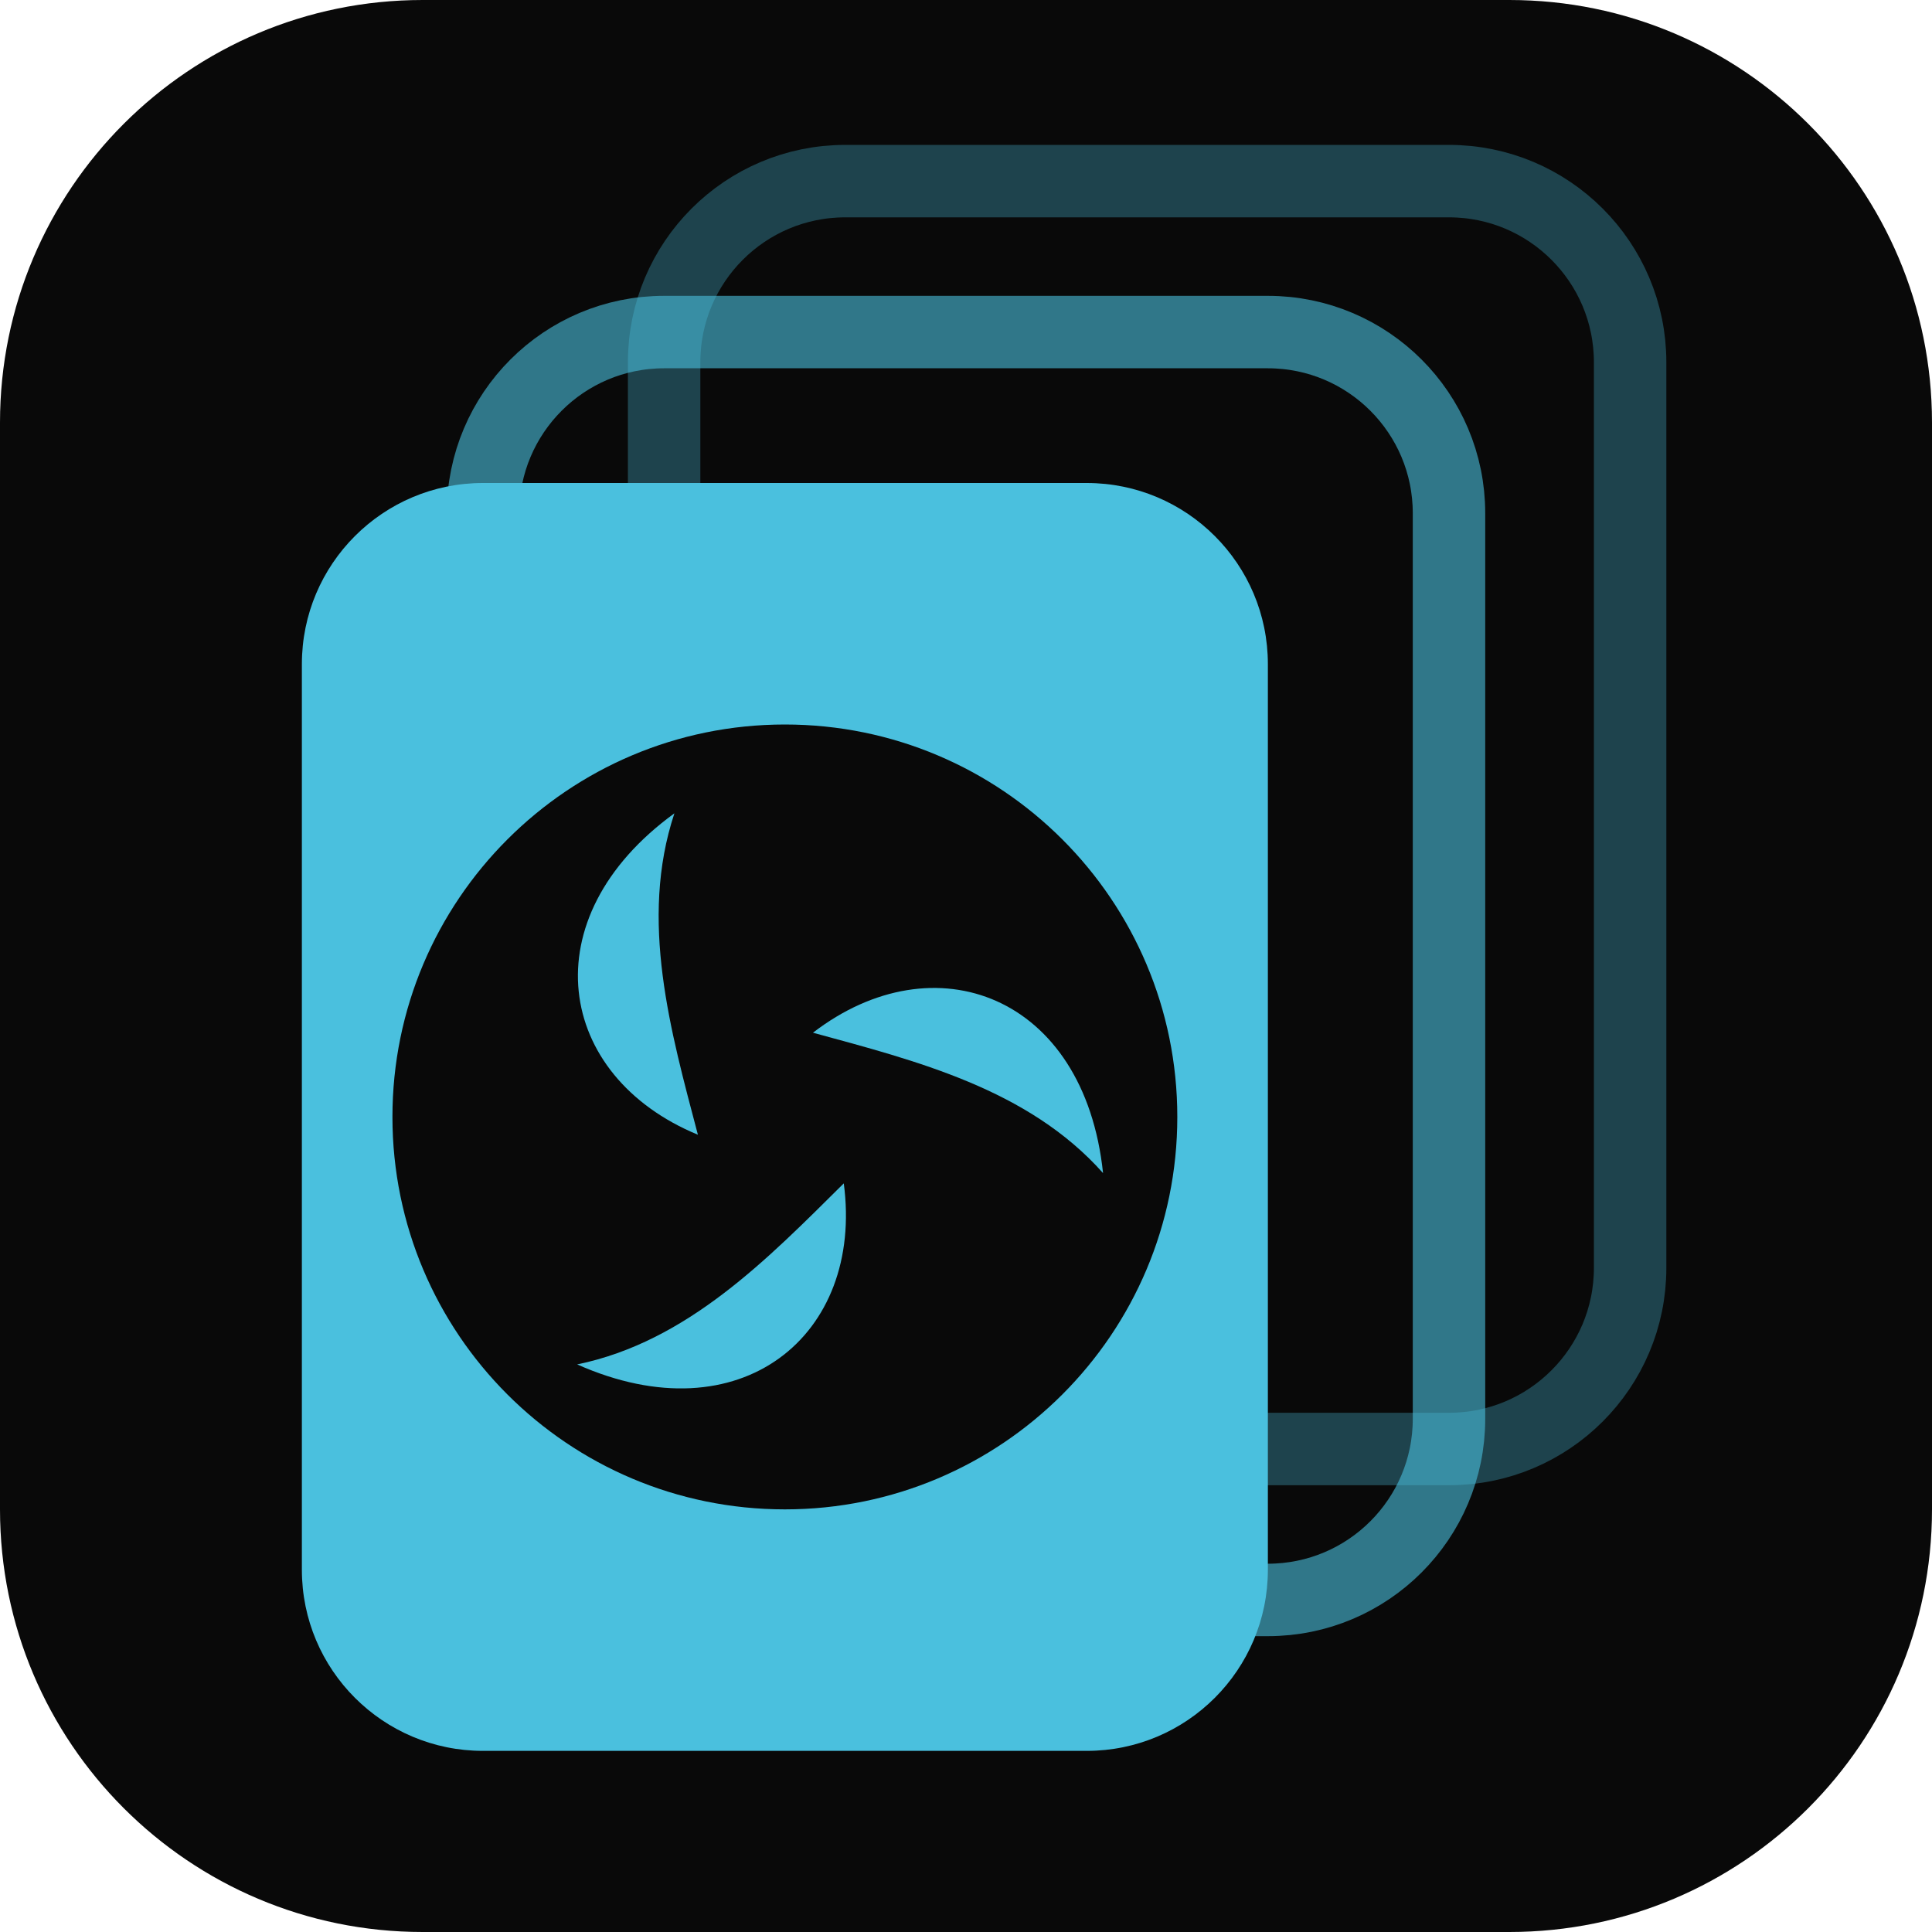
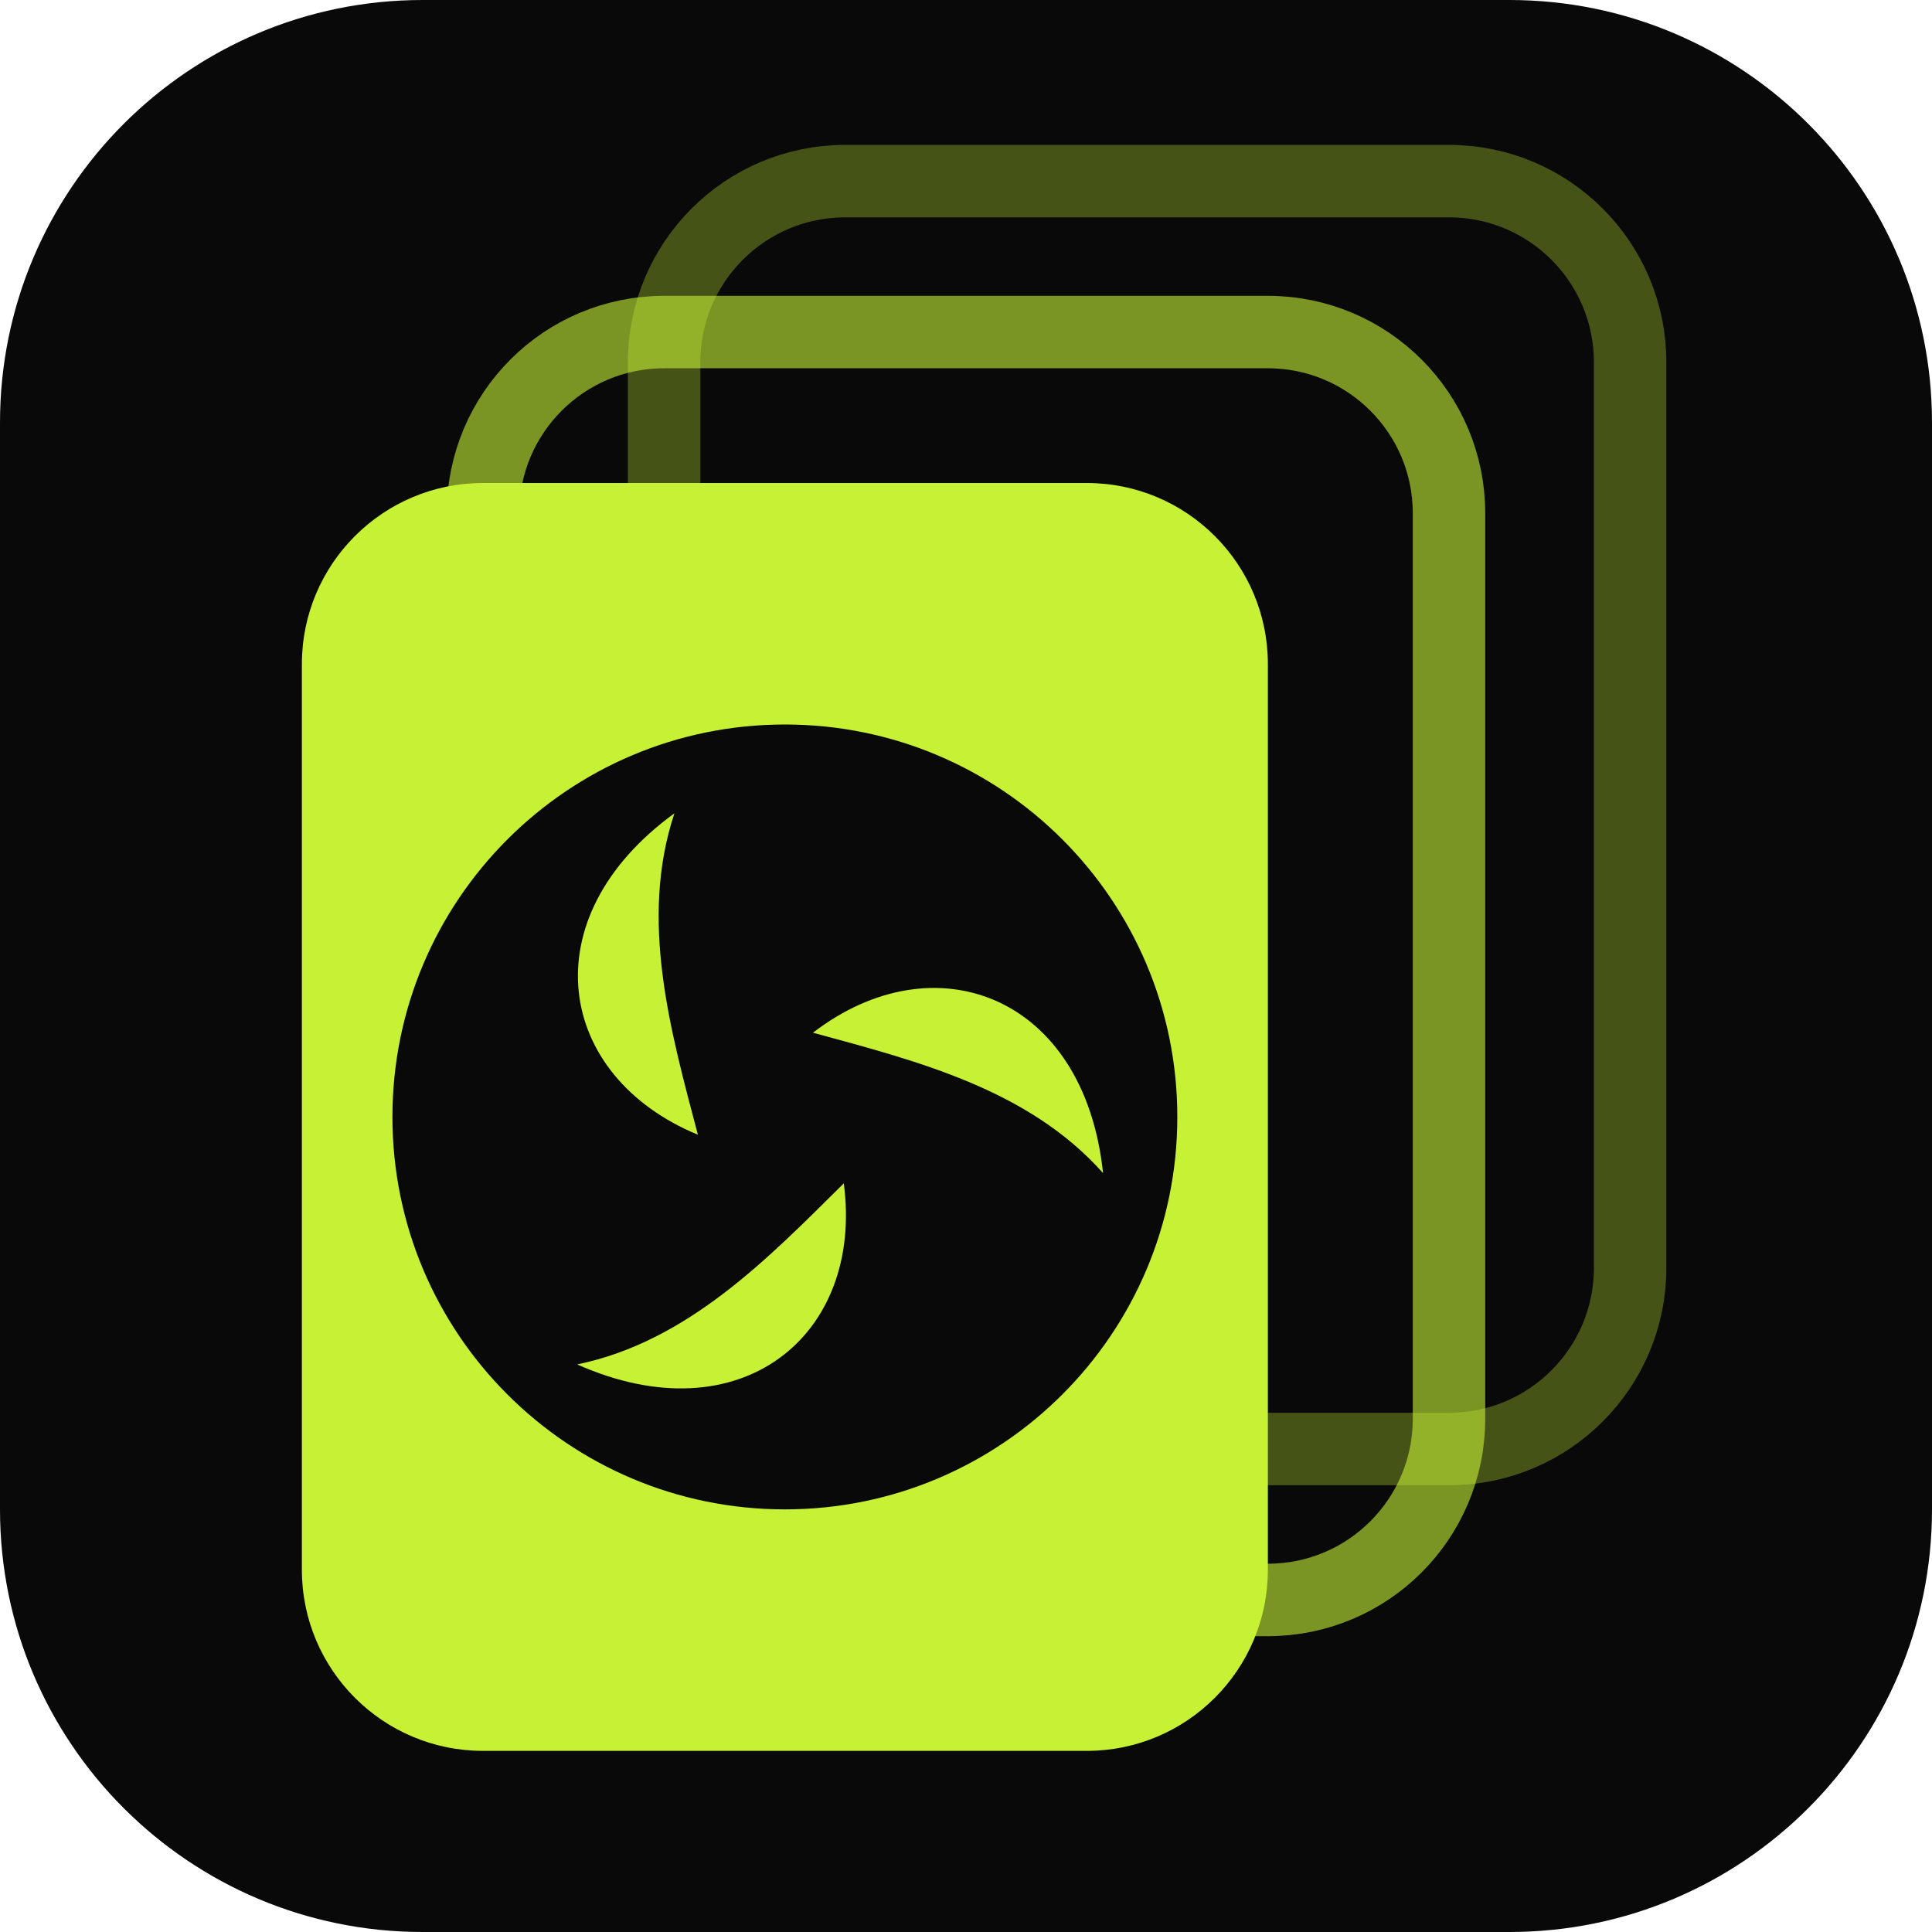
<svg xmlns="http://www.w3.org/2000/svg" xmlns:xlink="http://www.w3.org/1999/xlink" viewBox="0 0 64 64">
  <defs>
    <path id="arm" d="M1.5-4.5C8-9.5 16-6.5 17 3C13-1.5 7-3 1.5-4.5Z" />
  </defs>
  <rect width="64" height="64" rx="14" fill="#090909" />
-   <g fill="none" stroke="#4AC0DE" stroke-width="2.4">
+   <g fill="none" stroke="#C6F135" stroke-width="2.4">
    <rect x="22" y="6" width="32" height="42" rx="6" opacity=".32" />
    <rect x="16" y="11" width="32" height="42" rx="6" opacity=".6" />
  </g>
-   <rect x="10" y="16" width="32" height="42" rx="6" fill="#4AC0DE" />
+   <rect x="10" y="16" width="32" height="42" rx="6" fill="#C6F135" />
  <circle cx="26" cy="37" r="13" fill="#090909" />
-   <g transform="translate(26 37) scale(.62)" fill="#4AC0DE">
+   <g transform="translate(26 37) scale(.62)" fill="#C6F135">
    <use xlink:href="#arm" />
    <use xlink:href="#arm" transform="rotate(120)" />
    <use xlink:href="#arm" transform="rotate(240)" />
  </g>
  <circle cx="26" cy="37" r="2.6" fill="#090909" />
</svg>
